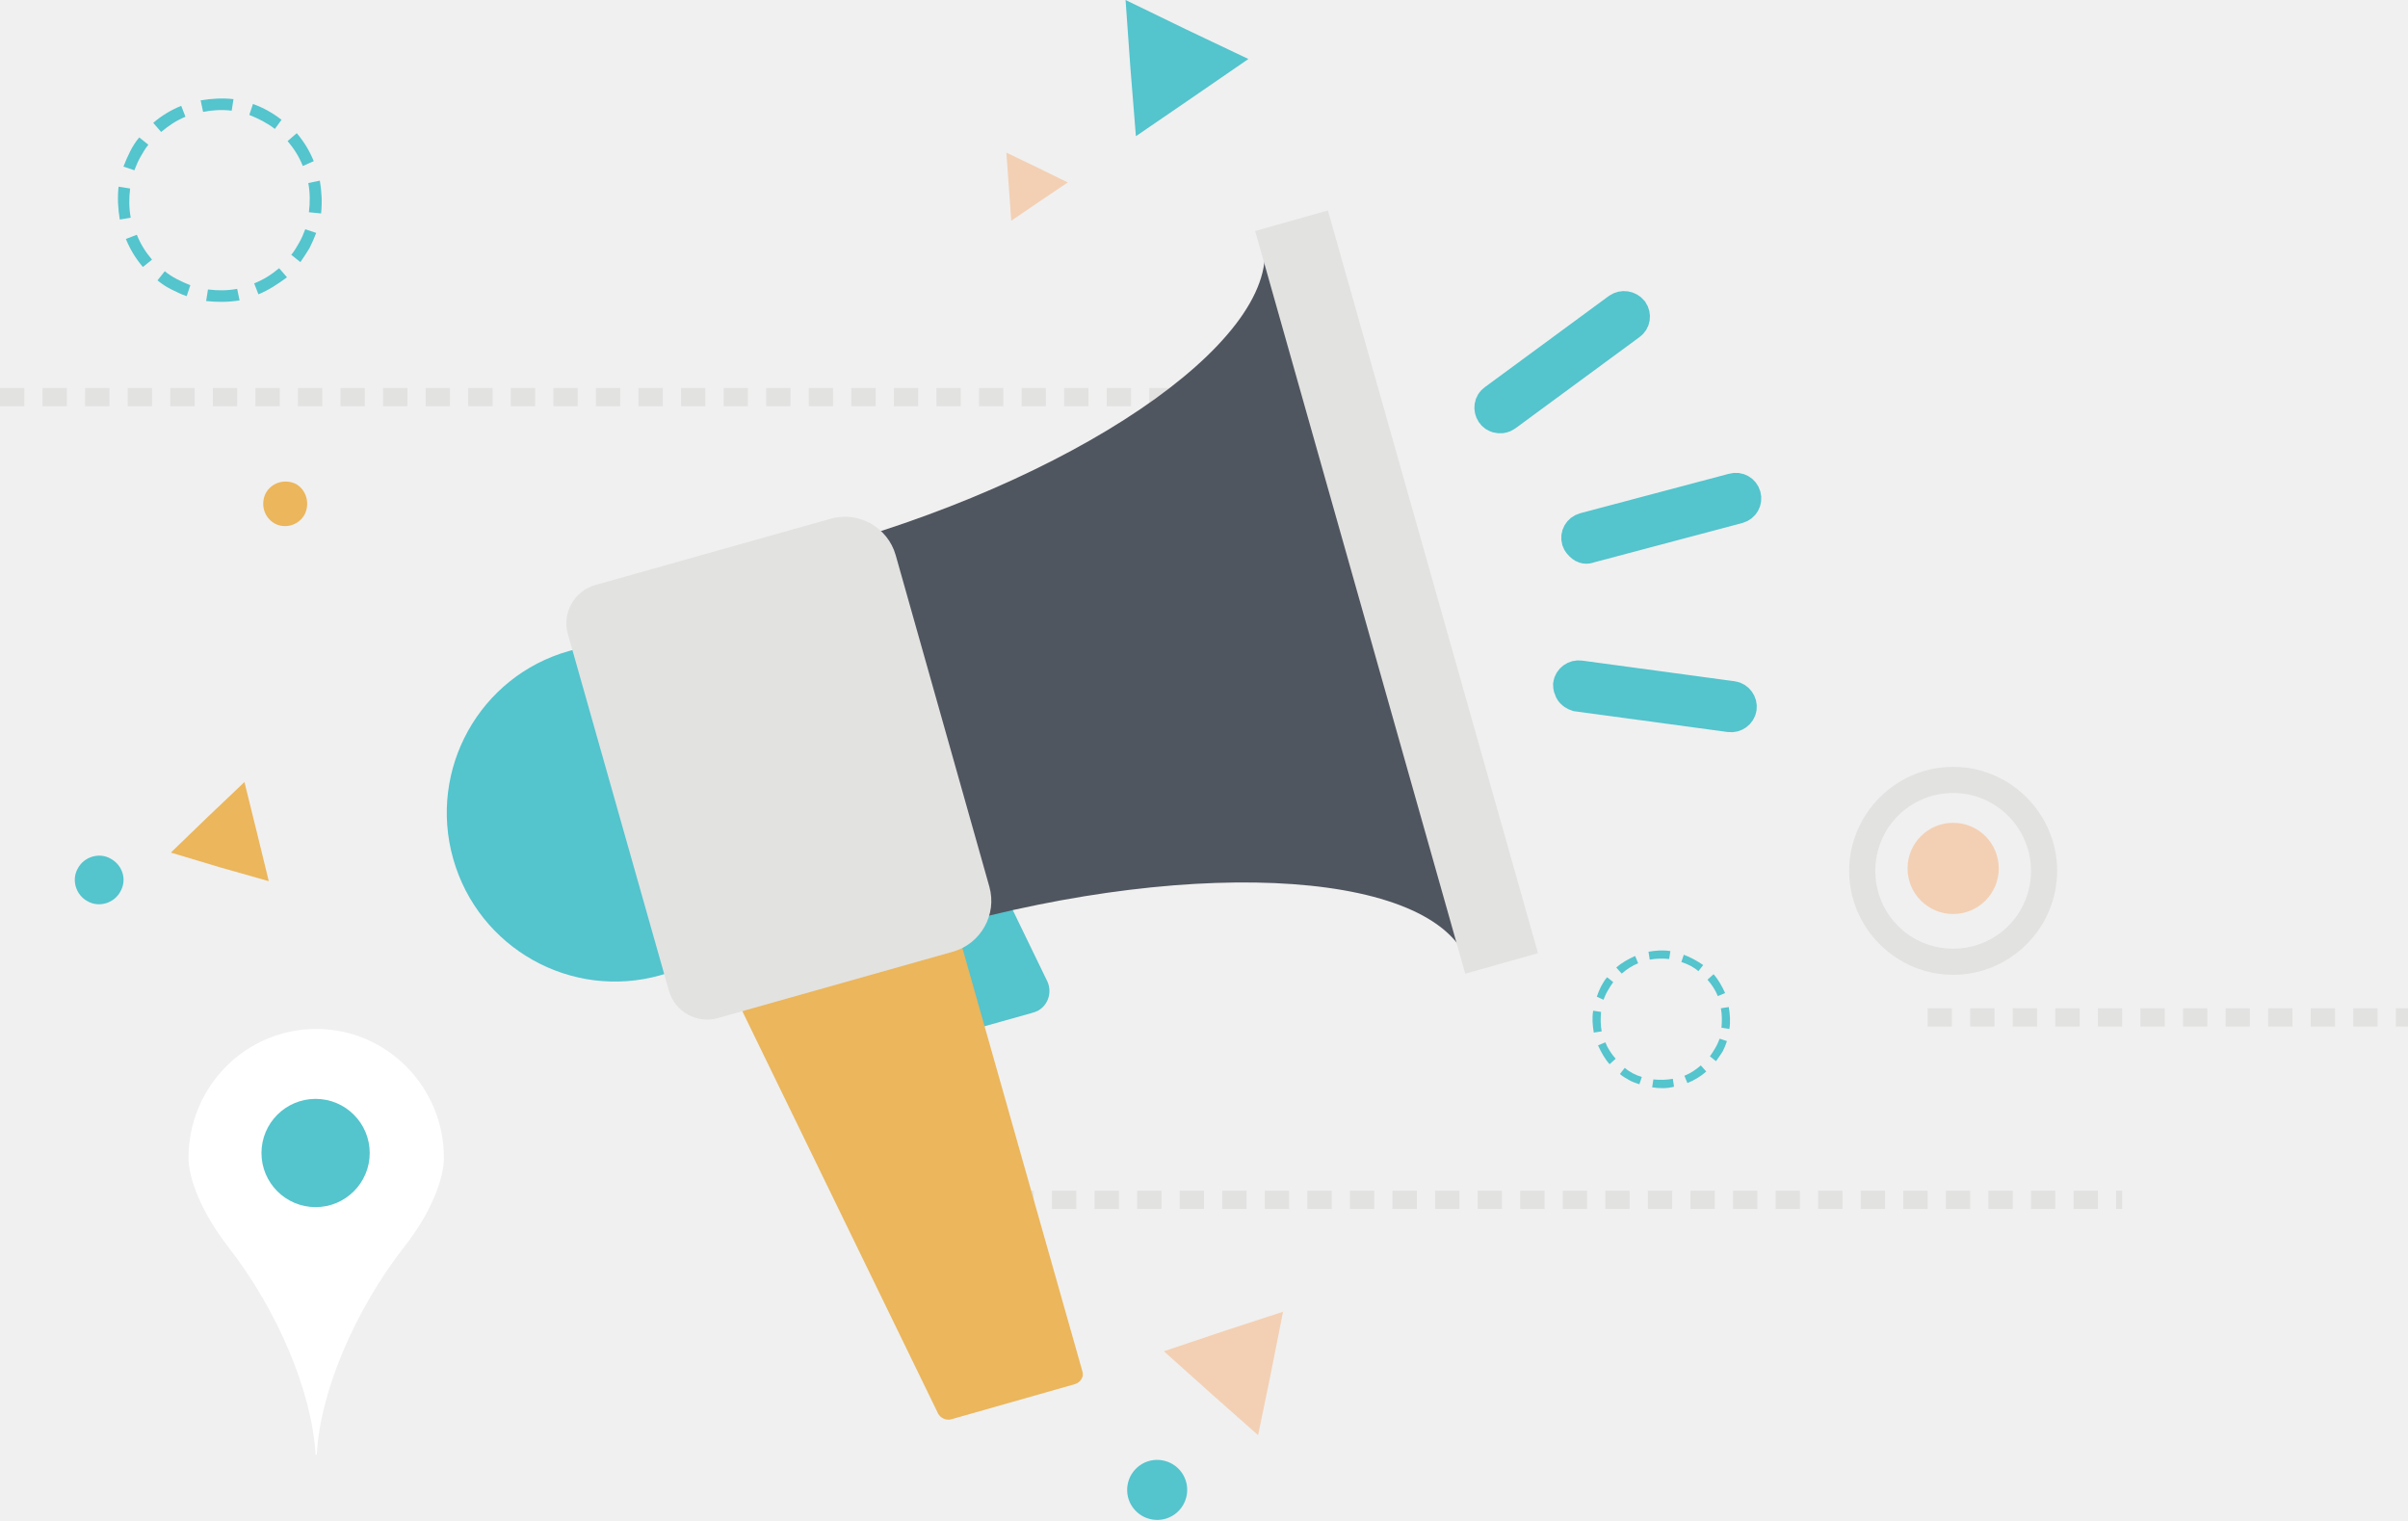
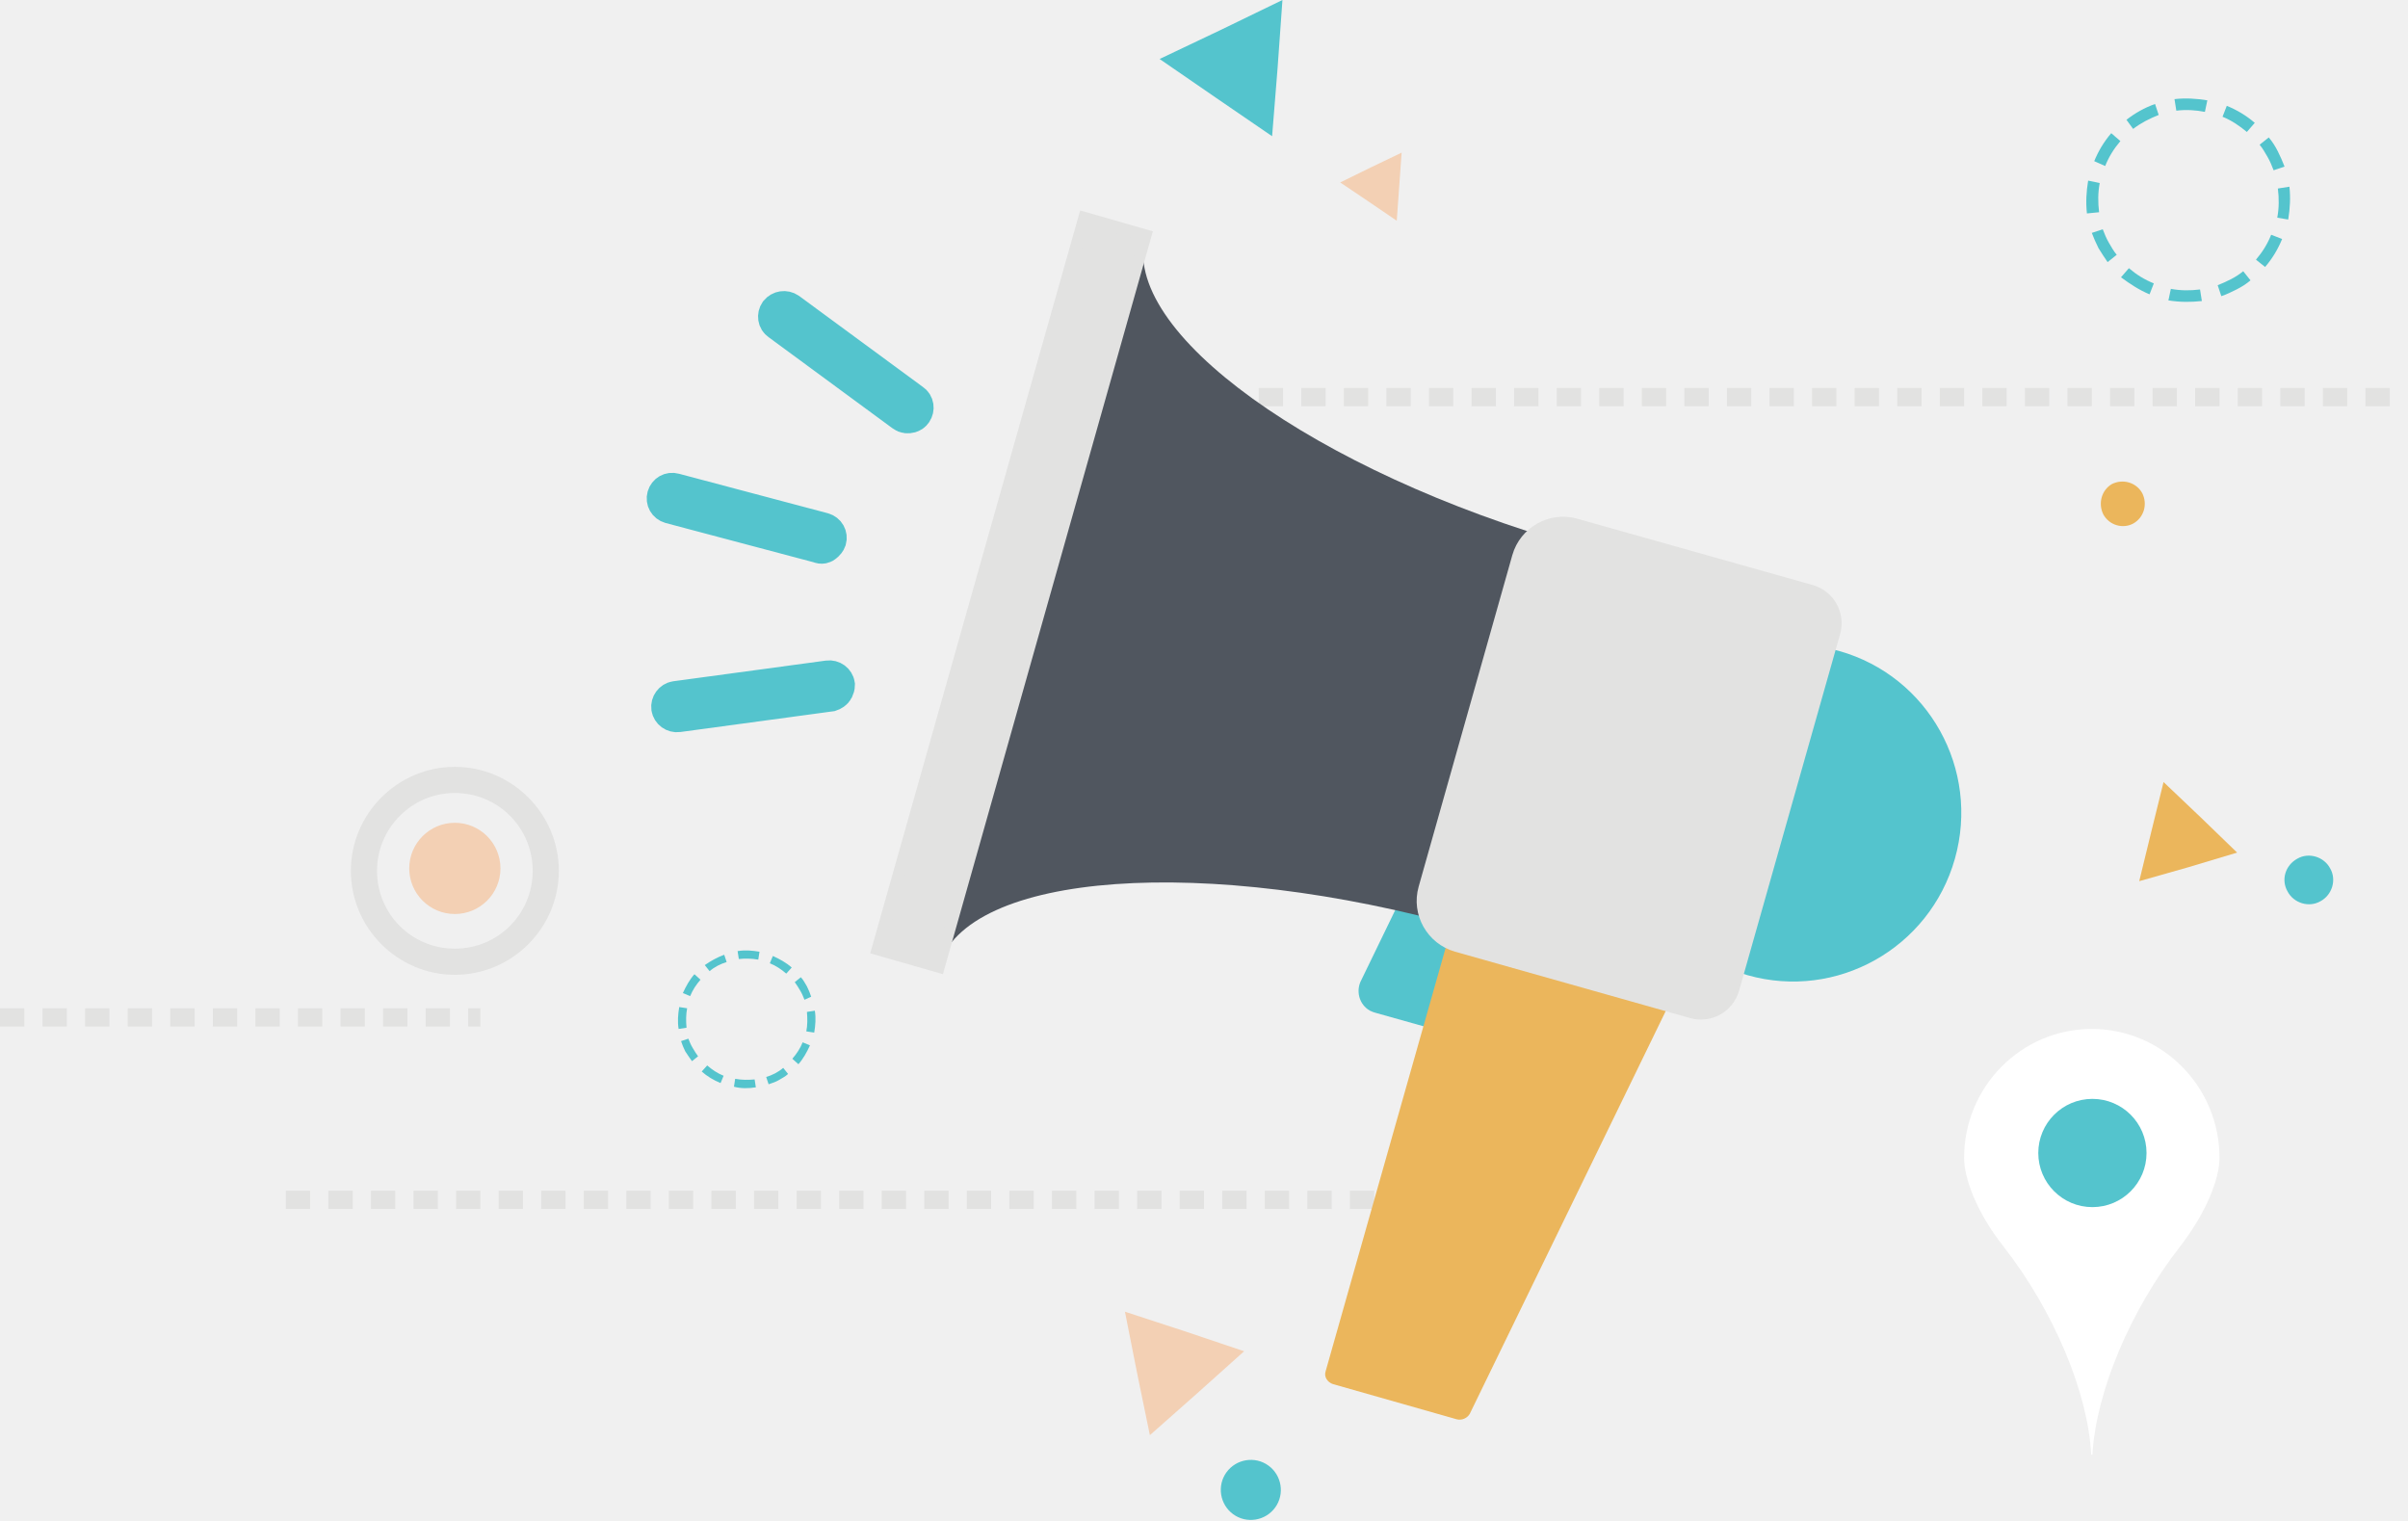
- <svg xmlns="http://www.w3.org/2000/svg" width="396" height="250" viewBox="0 0 396 250">
-   <g fill="#54C4CD">
-     <path d="M271.7 178.8l.2-1.3c1.1.1 2.1.1 3.2-.1l.2 1.3c-1.1.3-2.4.3-3.6.1zm5.8-.7l-.5-1.2c1-.4 1.9-1 2.7-1.7l.9 1c-.9.8-1.9 1.4-3.1 1.9zM283.1 169c.1-1.1.1-2.2-.1-3.2l1.3-.2c.2 1.2.3 2.4.1 3.6l-1.3-.2zm-.6-5.2c-.4-1-1-1.9-1.7-2.7l1-.9c.8.9 1.4 2 1.9 3.1l-1.2.5zM266.7 160.1l-.9-1c.9-.8 2-1.4 3.1-1.9l.5 1.2c-1 .4-1.9 1-2.7 1.7zm4.6-2.3l-.2-1.3c1.2-.2 2.4-.3 3.6-.1l-.2 1.3c-1-.1-2.1-.1-3.2.1zM264.7 175c-.8-.9-1.4-2-1.9-3.1l1.2-.5c.4 1 1 1.9 1.7 2.7l-1 .9zm-2.6-5.2c-.2-1.2-.3-2.4-.1-3.6l1.3.2c-.1 1.1-.1 2.2.1 3.2l-1.3.2zM267.9 177.6c-.5-.3-1.1-.6-1.5-1l.8-1c.8.7 1.8 1.2 2.8 1.5l-.4 1.2c-.6-.2-1.2-.4-1.7-.7zm-5.3-13.7c.2-.6.4-1.1.7-1.7.3-.5.6-1.1 1-1.5l1 .8c-.3.4-.6.9-.9 1.4-.3.5-.5 1-.7 1.5l-1.1-.5zm19.6 10.6l-1-.8c.3-.4.6-.9.9-1.4.3-.5.5-1 .7-1.5l1.2.4c-.2.6-.4 1.1-.7 1.7-.4.6-.8 1.2-1.1 1.6zm-2.9-14.8c-.8-.7-1.8-1.2-2.8-1.5l.4-1.2c1.1.4 2.2 1 3.2 1.7l-.8 1z" />
+ <svg xmlns="http://www.w3.org/2000/svg" version="1.1" id="Layer_1" x="0px" y="0px" viewBox="0 0 396 250" enable-background="new 0 0 396 250" xml:space="preserve">
+   <g>
+     <path fill="#54C4CD" d="M124.3,178.8c-1.2,0.2-2.5,0.2-3.6-0.1l0.2-1.3c1.1,0.2,2.1,0.2,3.2,0.1L124.3,178.8L124.3,178.8z    M115.4,176.2l0.9-1c0.8,0.7,1.7,1.3,2.7,1.7l-0.5,1.2C117.3,177.6,116.3,177,115.4,176.2z M112.9,169l-1.3,0.2   c-0.2-1.2-0.1-2.4,0.1-3.6l1.3,0.2C112.8,166.8,112.8,167.9,112.9,169L112.9,169z M113.5,163.8l-1.2-0.5c0.5-1.1,1.1-2.2,1.9-3.1   l1,0.9C114.5,161.9,113.9,162.8,113.5,163.8L113.5,163.8z M126.6,158.4l0.5-1.2c1.1,0.5,2.2,1.1,3.1,1.9l-0.9,1   C128.5,159.4,127.6,158.8,126.6,158.4z M124.7,157.8c-1.1-0.2-2.2-0.2-3.2-0.1l-0.2-1.3c1.2-0.2,2.4-0.1,3.6,0.1L124.7,157.8   L124.7,157.8z M131.3,175l-1-0.9c0.7-0.8,1.3-1.7,1.7-2.7l1.2,0.5C132.7,173,132.1,174.1,131.3,175L131.3,175z M133.9,169.8   l-1.3-0.2c0.2-1,0.2-2.1,0.1-3.2l1.3-0.2C134.2,167.4,134.1,168.6,133.9,169.8L133.9,169.8z M128.1,177.6c-0.5,0.3-1.1,0.5-1.7,0.7   l-0.4-1.2c1-0.3,2-0.8,2.8-1.5l0.8,1C129.2,177,128.6,177.3,128.1,177.6L128.1,177.6z M132.3,164.4c-0.2-0.5-0.4-1-0.7-1.5   s-0.6-1-0.9-1.4l1-0.8c0.4,0.4,0.7,1,1,1.5c0.3,0.6,0.5,1.1,0.7,1.7L132.3,164.4z M112.7,172.9c-0.3-0.6-0.5-1.1-0.7-1.7l1.2-0.4   c0.2,0.5,0.4,1,0.7,1.5s0.6,1,0.9,1.4l-1,0.8C113.5,174.1,113.1,173.5,112.7,172.9z M116.7,159.7l-0.8-1c1-0.7,2.1-1.3,3.2-1.7   l0.4,1.2C118.5,158.5,117.5,159,116.7,159.7L116.7,159.7z" />
  </g>
-   <path fill="#54C4CD" d="M193.2 249c-2.2 1.6-5.3 1.1-6.9-1.1-1.6-2.2-1.1-5.3 1.1-6.9 2.2-1.6 5.3-1.1 6.9 1.1 1.6 2.2 1.1 5.3-1.1 6.9z" />
-   <path fill="#F3D0B4" d="M209 225.8l-2.1 10.2-7.8-6.9-7.7-6.9 9.8-3.3 9.8-3.2z" />
-   <g fill="#54C4CD">
-     <path d="M33.9 49.5l.3-1.9c1.6.2 3.2.2 4.8-.1l.4 1.9c-1.9.3-3.7.3-5.5.1zm8.6-1.1l-.7-1.8c1.5-.6 2.8-1.4 4.1-2.5l1.3 1.5c-1.5 1.1-3 2.1-4.7 2.8zM50.8 34.9c.2-1.6.2-3.2-.1-4.8l1.9-.4c.3 1.8.4 3.6.2 5.4l-2-.2zm-1-7.6c-.6-1.5-1.4-2.8-2.5-4.1l1.5-1.3c1.2 1.4 2.1 2.9 2.8 4.6l-1.8.8zM26.5 21.7l-1.3-1.5c1.4-1.2 2.9-2.1 4.6-2.8l.7 1.8c-1.5.6-2.8 1.5-4 2.5zm6.9-3.3l-.4-1.9c1.8-.3 3.6-.4 5.4-.2l-.3 1.9c-1.6-.2-3.2-.1-4.7.2zM23.5 43.9c-1.2-1.4-2.1-2.9-2.8-4.6l1.8-.7c.6 1.5 1.4 2.8 2.5 4.1l-1.5 1.2zm-3.8-7.8c-.3-1.8-.4-3.6-.2-5.4l1.9.3c-.2 1.6-.2 3.2.1 4.8l-1.8.3zM28.2 47.6c-.8-.4-1.6-.9-2.3-1.5l1.2-1.5c1.2 1 2.7 1.7 4.2 2.3l-.6 1.8c-.9-.3-1.7-.7-2.5-1.1zm-7.9-20.2c.3-.8.7-1.7 1.1-2.5.4-.8.9-1.6 1.5-2.3l1.5 1.2c-.5.6-.9 1.3-1.3 2s-.7 1.4-1 2.2l-1.8-.6zm29.1 15.7l-1.5-1.2c.5-.6.9-1.3 1.3-2s.7-1.4 1-2.2l1.8.6c-.3.8-.7 1.7-1.1 2.5-.5.8-1 1.6-1.5 2.3zm-4.2-21.9c-1.3-1-2.7-1.7-4.2-2.3l.6-1.8c1.7.6 3.3 1.5 4.7 2.6l-1.1 1.5z" />
+   <path fill="#54C4CD" d="M201.7,242.1c1.6-2.2,4.7-2.7,6.9-1.1c2.2,1.6,2.7,4.7,1.1,6.9c-1.6,2.2-4.7,2.7-6.9,1.1  C200.6,247.4,200.1,244.3,201.7,242.1z" />
+   <path fill="#F3D0B4" d="M185,215.7l9.8,3.2l9.8,3.3l-7.7,6.9l-7.8,6.9l-2.1-10.2L185,215.7z" />
+   <g>
+     <path fill="#54C4CD" d="M356.6,49.4l0.4-1.9c1.6,0.3,3.2,0.3,4.8,0.1l0.3,1.9C360.3,49.7,358.5,49.7,356.6,49.4z M348.8,45.6   l1.3-1.5c1.3,1.1,2.6,1.9,4.1,2.5l-0.7,1.8C351.8,47.7,350.3,46.7,348.8,45.6z M343.2,35.1c-0.2-1.8-0.1-3.6,0.2-5.4l1.9,0.4   c-0.3,1.6-0.3,3.2-0.1,4.8C345.2,34.9,343.2,35.1,343.2,35.1z M344.4,26.5c0.7-1.7,1.6-3.2,2.8-4.6l1.5,1.3   c-1.1,1.3-1.9,2.6-2.5,4.1L344.4,26.5z M365.5,19.2l0.7-1.8c1.7,0.7,3.2,1.6,4.6,2.8l-1.3,1.5C368.3,20.7,367,19.8,365.5,19.2z    M357.9,18.2l-0.3-1.9c1.8-0.2,3.6-0.1,5.4,0.2l-0.4,1.9C361.1,18.1,359.5,18,357.9,18.2z M371,42.7c1.1-1.3,1.9-2.6,2.5-4.1   l1.8,0.7c-0.7,1.7-1.6,3.2-2.8,4.6L371,42.7z M374.5,35.8c0.3-1.6,0.3-3.2,0.1-4.8l1.9-0.3c0.2,1.8,0.1,3.6-0.2,5.4L374.5,35.8z    M365.3,48.7l-0.6-1.8c1.5-0.6,3-1.3,4.2-2.3l1.2,1.5c-0.7,0.6-1.5,1.1-2.3,1.5C367,48,366.2,48.4,365.3,48.7z M373.9,28   c-0.3-0.8-0.6-1.5-1-2.2s-0.8-1.4-1.3-2l1.5-1.2c0.6,0.7,1.1,1.5,1.5,2.3s0.8,1.7,1.1,2.5C375.7,27.4,373.9,28,373.9,28z    M345.1,40.8c-0.4-0.8-0.8-1.7-1.1-2.5l1.8-0.6c0.3,0.8,0.6,1.5,1,2.2c0.4,0.7,0.8,1.4,1.3,2l-1.5,1.2   C346.1,42.4,345.6,41.6,345.1,40.8z M349.7,19.7c1.4-1.1,3-2,4.7-2.6l0.6,1.8c-1.5,0.6-2.9,1.3-4.2,2.3   C350.8,21.2,349.7,19.7,349.7,19.7z" />
  </g>
-   <path fill="#EBB65C" d="M50.1 84.6c-1 1.8-3.2 2.4-4.9 1.5-1.8-1-2.4-3.2-1.5-5 1-1.8 3.2-2.4 5-1.5 1.7 1 2.3 3.2 1.4 5z" />
-   <path fill="#54C4CD" d="M19.8 146.6c-1 1.9-3.5 2.7-5.4 1.6-1.9-1-2.7-3.5-1.6-5.4 1-1.9 3.5-2.7 5.4-1.6 2 1.1 2.7 3.5 1.6 5.4z" />
-   <path fill="#EBB65C" d="M42.2 136.7l2 8.2-8.1-2.3-8-2.4 6-5.8 6.1-5.8z" />
-   <path fill="#54C4CD" d="M196 16.1l-9.2 6.3-.9-11.2-.8-11.2 10.1 4.9 10.1 4.8z" />
-   <path fill="#F3D0B4" d="M171 33.1l-4.7 3.2-.4-5.6-.4-5.6 5 2.4 5.1 2.5z" />
-   <path fill="#E2E2E1" stroke="#E2E2E1" stroke-width="3" stroke-miterlimit="10" stroke-dasharray="4,3" d="M159 197.3h190M0 65.3h203" />
-   <path fill="#54C4CD" d="M169.6 166.6l-13.9 3.9-7.2-25.5 13.9-3.9 9.7 20c1 1.8.4 4.1-1.4 5.1-.4.2-.7.3-1.1.4z" />
-   <path fill="#EBB65C" d="M156.4 233.4l20.4-5.8c.9-.3 1.5-1.2 1.2-2.1l-23.3-82.2-38.5 10.9 38.1 78.3c.4.7 1.3 1.1 2.1.9z" />
-   <path fill="#50565F" d="M207.6 38.6c4.5 15.9-28 39-70.5 51.1l1.4 5 16.4 57.9c42.6-12 82.3-9.4 86.8 6.5l10.1-2.9-32.7-115.4-1.4-5-10.1 2.8z" />
-   <path fill="#E2E2E1" stroke="#E2E2E1" stroke-width="1.932" stroke-miterlimit="10" d="M251.733 156.069l-10.103 2.858-34.025-120.275 10.103-2.858z" />
-   <ellipse transform="rotate(-105.807 101.06 133.761)" fill="#54C4CD" cx="101.1" cy="133.8" rx="27.7" ry="27.6" />
-   <path fill="#E2E2E1" d="M110 162.9c1 3.5 4.6 5.5 8.1 4.5l38.6-10.9c4.6-1.3 7.3-6.1 6-10.7l-15.4-54.5c-1.3-4.6-6.1-7.3-10.7-6L97.9 96.2c-3.5 1-5.5 4.6-4.5 8.1l16.6 58.6z" />
-   <path fill="#54C4CD" stroke="#54C4CD" stroke-width="5.795" stroke-miterlimit="10" d="M246.3 68.3c-.3-.1-.5-.2-.7-.5-.4-.6-.3-1.4.3-1.8l20.4-15c.6-.4 1.4-.3 1.9.3.4.6.3 1.4-.3 1.8l-20.4 15c-.4.3-.8.3-1.2.2zM258.5 113.4c-.1-.2-.2-.5-.2-.8.1-.7.8-1.2 1.5-1.1l25.1 3.4c.7.1 1.2.8 1.1 1.5-.1.7-.8 1.2-1.5 1.1l-25.1-3.4c-.3-.1-.7-.3-.9-.7zM260.2 89.5c-.2-.2-.4-.4-.5-.7-.2-.7.2-1.4.9-1.6l24.5-6.5c.7-.2 1.4.2 1.6.9.2.7-.2 1.4-.9 1.6l-24.5 6.5c-.4.2-.8.1-1.1-.2z" />
-   <path fill="#E2E2E1" stroke="#E2E2E1" stroke-width="3" stroke-miterlimit="10" stroke-dasharray="4,3" d="M317 167.3h79" />
-   <path fill="#FFF" d="M52.1 239.2c.5-10.2 6.2-23.7 14.4-34.2 4.5-5.7 6.5-11.3 6.5-14.6 0-11.7-9.4-21.2-21-21.2s-21 9.5-21 21.2c0 3.4 2.1 8.9 6.5 14.6 8.2 10.5 13.8 23.9 14.4 34.2h.2z" />
-   <circle fill="#54C4CD" cx="51.9" cy="189.6" r="8.9" />
+   <path fill="#EBB65C" d="M347.3,79.6c1.8-0.9,4-0.3,5,1.5c0.9,1.8,0.3,4-1.5,5c-1.7,0.9-3.9,0.3-4.9-1.5  C345,82.8,345.6,80.6,347.3,79.6z" />
+   <path fill="#54C4CD" d="M377.8,141.2c1.9-1.1,4.4-0.3,5.4,1.6c1.1,1.9,0.3,4.4-1.6,5.4c-1.9,1.1-4.4,0.3-5.4-1.6  C375.1,144.7,375.8,142.3,377.8,141.2z" />
+   <path fill="#EBB65C" d="M355.8,128.6l6.1,5.8l6,5.8l-8,2.4l-8.1,2.3l2-8.2L355.8,128.6z" />
+   <path fill="#54C4CD" d="M190.7,9.7l10.1-4.8L210.9,0l-0.8,11.2l-0.9,11.2l-9.2-6.3L190.7,9.7z" />
+   <path fill="#F3D0B4" d="M220.4,30l5.1-2.5l5-2.4l-0.4,5.6l-0.4,5.6l-4.7-3.2L220.4,30z" />
+   <path fill="#E2E2E1" stroke="#E2E2E1" stroke-width="3" stroke-miterlimit="10" stroke-dasharray="4,3" d="M47,197.3h190 M193,65.3  h203" />
+   <path fill="#54C4CD" d="M225.3,166.2c-1.8-1-2.4-3.3-1.4-5.1l9.7-20l13.9,3.9l-7.2,25.5l-13.9-3.9  C226,166.5,225.7,166.4,225.3,166.2z" />
+   <path fill="#EBB65C" d="M239.6,233.4c0.8,0.2,1.7-0.2,2.1-0.9l38.1-78.3l-38.5-10.9L218,225.5c-0.3,0.9,0.3,1.8,1.2,2.1L239.6,233.4  L239.6,233.4z" />
+   <path fill="#50565F" d="M188.4,38.6l-10.1-2.8l-1.4,5l-32.7,115.4l10.1,2.9c4.5-15.9,44.2-18.5,86.8-6.5l16.4-57.9l1.4-5  C216.4,77.6,183.9,54.5,188.4,38.6L188.4,38.6z" />
+   <path fill="#E2E2E1" stroke="#E2E2E1" stroke-width="1.932" stroke-miterlimit="10" d="M178.3,35.8l10.1,2.9l-34,120.3l-10.1-2.9  L178.3,35.8z" />
+   <ellipse transform="matrix(-0.2724 0.9622 -0.9622 -0.2724 503.9027 -113.6264)" fill="#54C4CD" cx="294.9" cy="133.7" rx="27.7" ry="27.6" />
+   <path fill="#E2E2E1" d="M302.6,104.3c1-3.5-1-7.1-4.5-8.1l-38.7-10.9c-4.6-1.3-9.4,1.4-10.7,6l-15.4,54.5c-1.3,4.6,1.4,9.4,6,10.7  l38.6,10.9c3.5,1,7.1-1,8.1-4.5L302.6,104.3z" />
+   <path fill="#54C4CD" stroke="#54C4CD" stroke-width="5.795" stroke-miterlimit="10" d="M149.7,68.3c-0.4,0.1-0.8,0.1-1.2-0.2  l-20.4-15c-0.6-0.4-0.7-1.2-0.3-1.8c0.5-0.6,1.3-0.7,1.9-0.3l20.4,15c0.6,0.4,0.7,1.2,0.3,1.8C150.2,68.1,150,68.2,149.7,68.3  L149.7,68.3z M136.6,114.1l-25.1,3.4c-0.7,0.1-1.4-0.4-1.5-1.1s0.4-1.4,1.1-1.5l25.1-3.4c0.7-0.1,1.4,0.4,1.5,1.1  c0,0.3-0.1,0.6-0.2,0.8C137.3,113.8,136.9,114,136.6,114.1z M134.7,89.7l-24.5-6.5c-0.7-0.2-1.1-0.9-0.9-1.6  c0.2-0.7,0.9-1.1,1.6-0.9l24.5,6.5c0.7,0.2,1.1,0.9,0.9,1.6c-0.1,0.3-0.3,0.5-0.5,0.7C135.5,89.8,135.1,89.9,134.7,89.7z" />
+   <path fill="#E2E2E1" stroke="#E2E2E1" stroke-width="3" stroke-miterlimit="10" stroke-dasharray="4,3" d="M0,167.3h79" />
+   <path fill="#FFFFFF" d="M344.1,239.2c0.6-10.3,6.2-23.7,14.4-34.2c4.4-5.7,6.5-11.2,6.5-14.6c0-11.7-9.4-21.2-21-21.2  s-21,9.5-21,21.2c0,3.3,2,8.9,6.5,14.6c8.2,10.5,13.9,24,14.4,34.2C343.9,239.2,344.1,239.2,344.1,239.2z" />
+   <circle fill="#54C4CD" cx="344.1" cy="189.6" r="8.9" />
  <g>
-     <circle fill-rule="evenodd" clip-rule="evenodd" fill="#F3D0B4" cx="321.2" cy="142.8" r="7.5" />
-     <path fill="#E2E2E1" d="M321.2 160.3c-9.4 0-17.1-7.7-17.1-17.1s7.7-17.1 17.1-17.1 17.1 7.7 17.1 17.1-7.7 17.1-17.1 17.1zm0-29.9c-7.1 0-12.8 5.7-12.8 12.8 0 7.1 5.7 12.8 12.8 12.8 7.1 0 12.8-5.7 12.8-12.8 0-7-5.7-12.8-12.8-12.8z" />
+     <circle fill="#F3D0B4" cx="74.8" cy="142.8" r="7.5" />
+     <path fill="#E2E2E1" d="M57.7,143.2c0-9.4,7.7-17.1,17.1-17.1s17.1,7.7,17.1,17.1s-7.7,17.1-17.1,17.1S57.7,152.6,57.7,143.2z    M62,143.2c0,7.1,5.7,12.8,12.8,12.8c7.1,0,12.8-5.7,12.8-12.8s-5.7-12.8-12.8-12.8C67.7,130.4,62,136.2,62,143.2z" />
  </g>
</svg>
